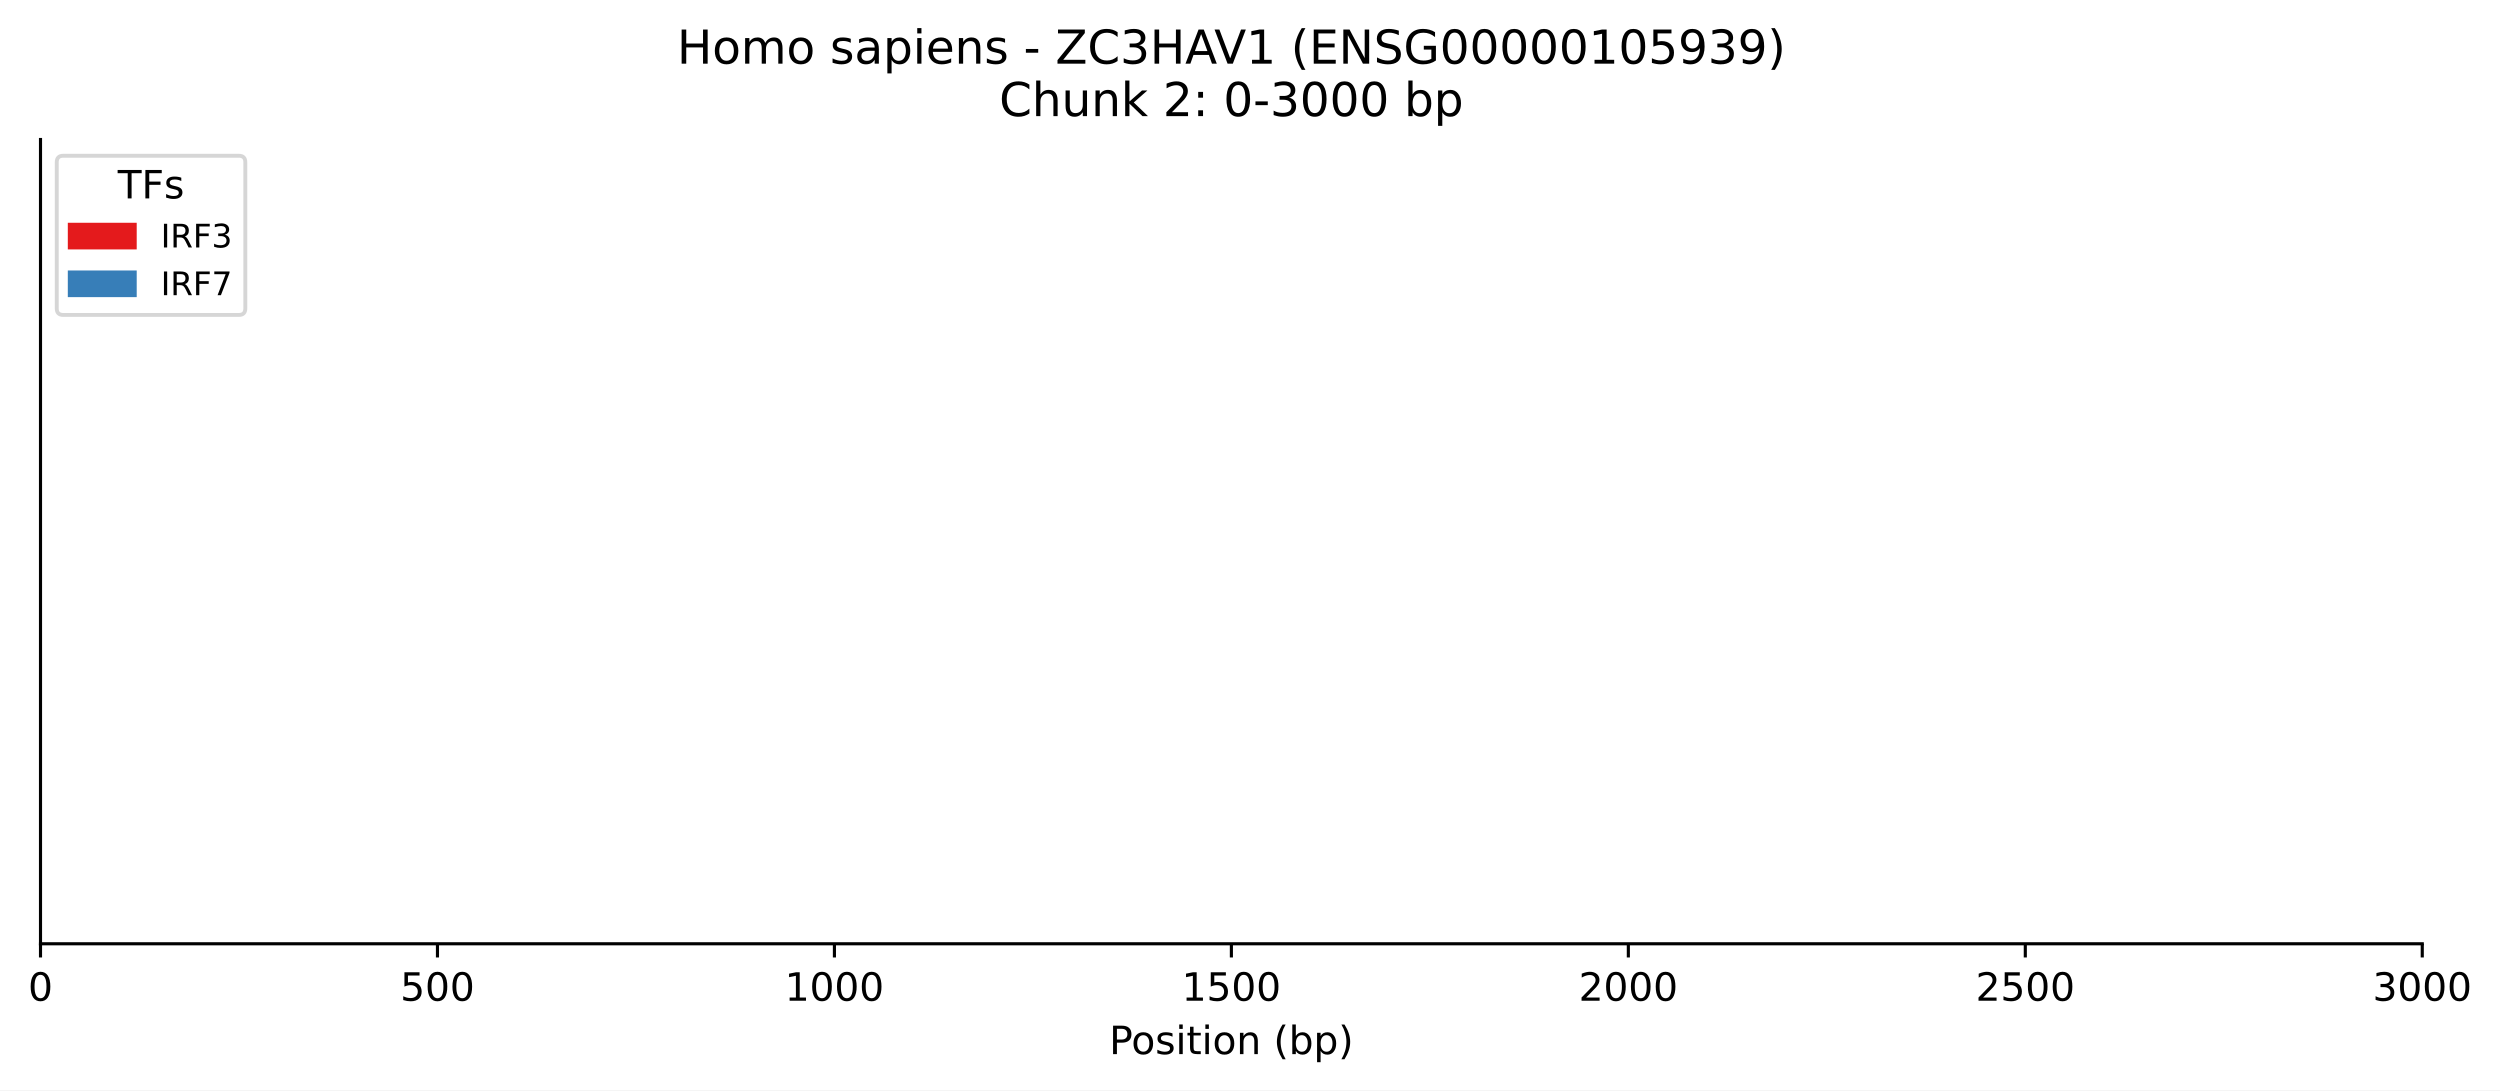
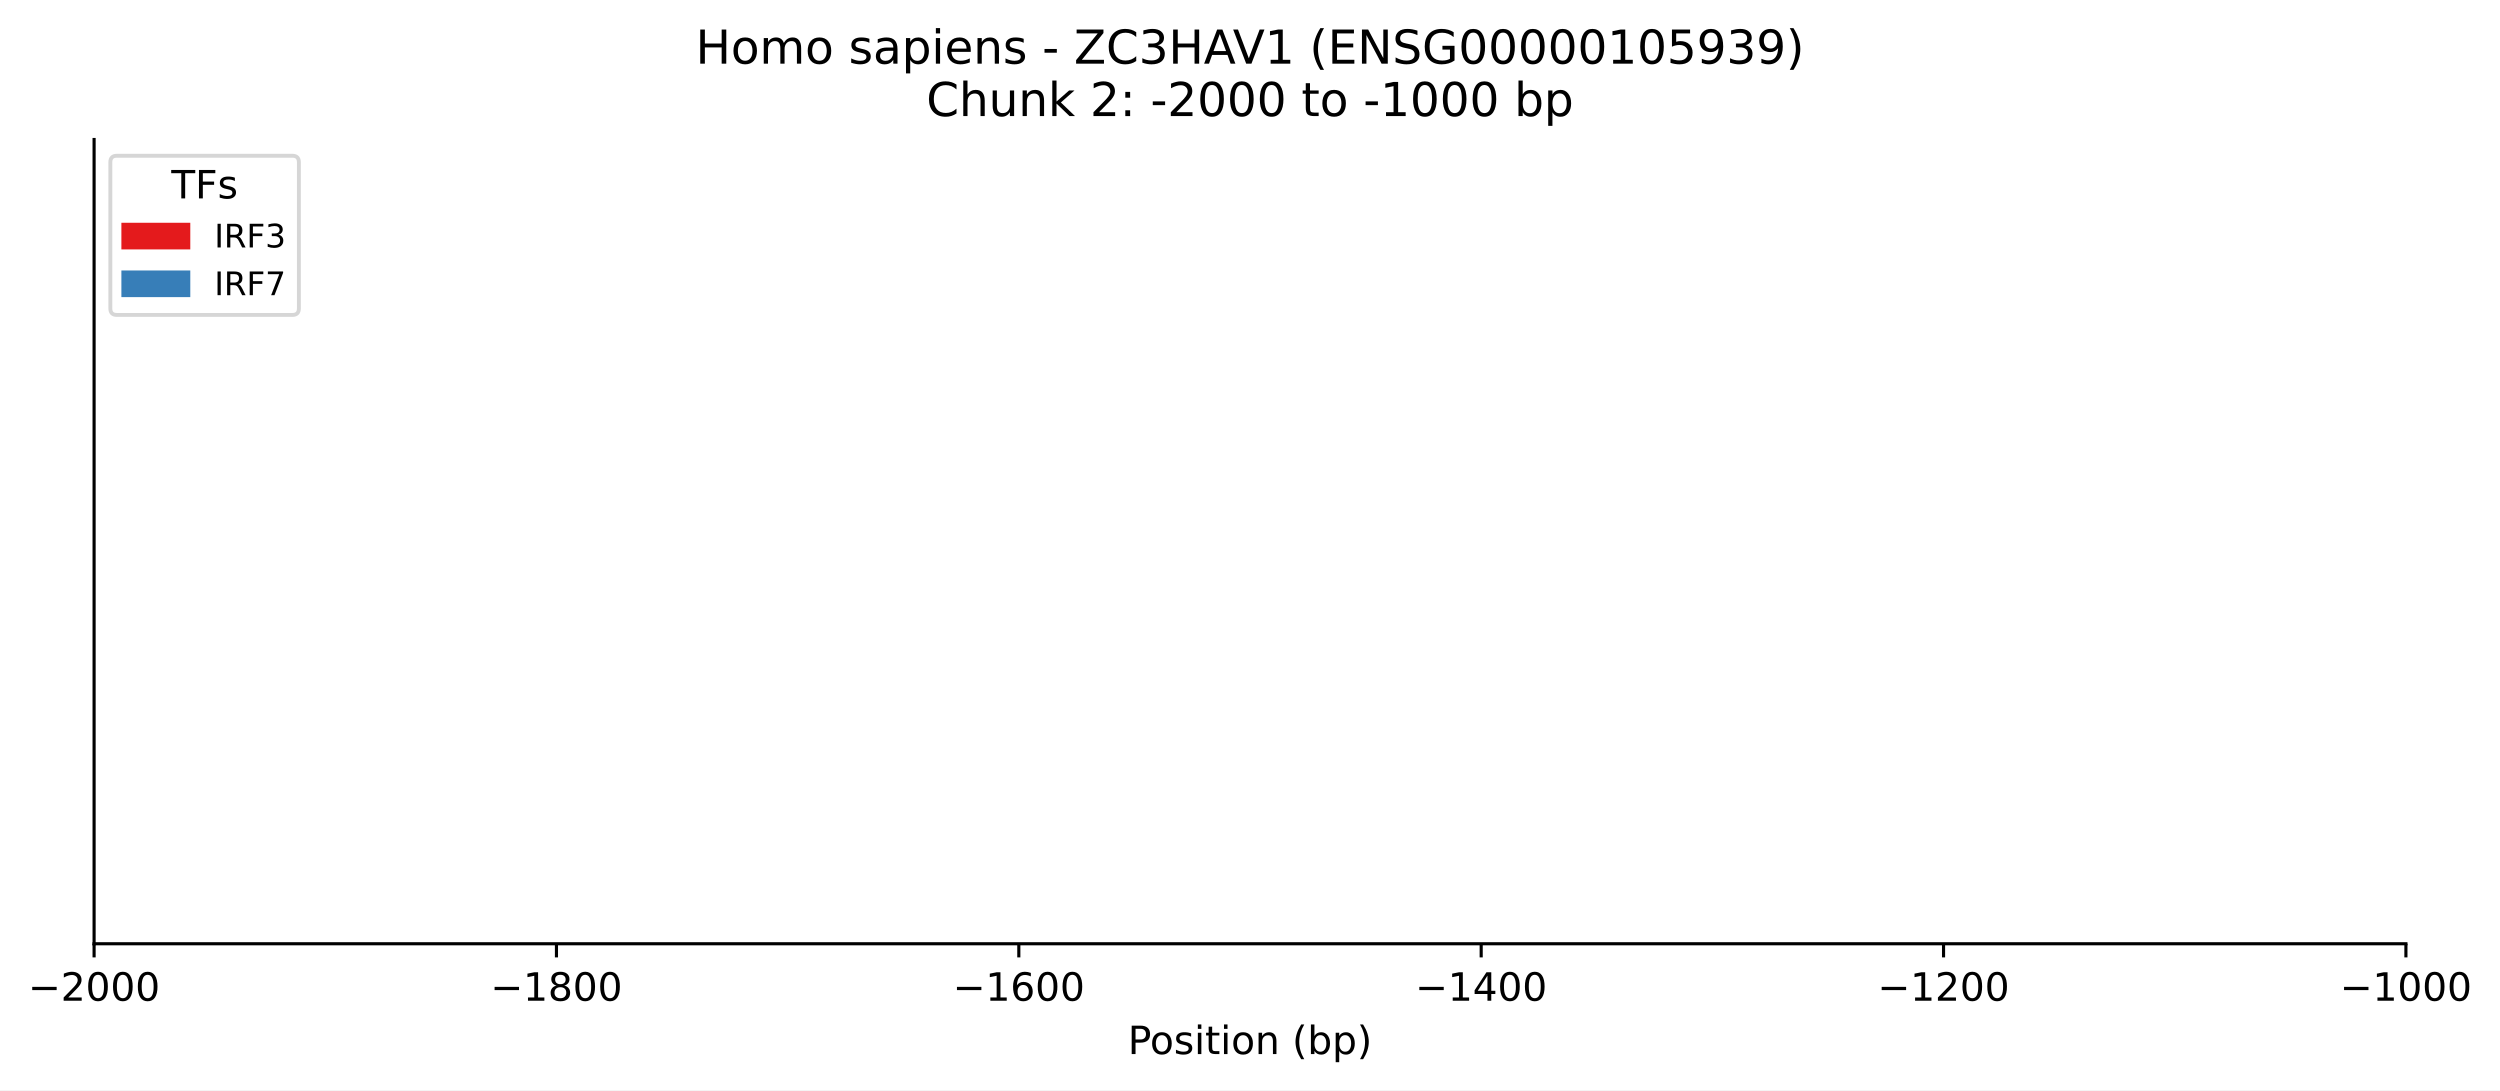
- <svg xmlns="http://www.w3.org/2000/svg" xmlns:xlink="http://www.w3.org/1999/xlink" width="640.731pt" height="279.44pt" viewBox="0 0 640.731 279.44" version="1.1">
+ <svg xmlns="http://www.w3.org/2000/svg" xmlns:xlink="http://www.w3.org/1999/xlink" width="640.745pt" height="279.44pt" viewBox="0 0 640.745 279.44" version="1.1">
  <defs>
    <style type="text/css">*{stroke-linejoin: round; stroke-linecap: butt}</style>
  </defs>
  <g id="figure_1">
    <g id="patch_1">
-       <path d="M 0 279.44  L 640.731 279.44  L 640.731 0  L 0 0  z " style="fill: #ffffff" />
+       <path d="M 0 279.44  L 640.745 279.44  L 640.745 0  L 0 0  z " style="fill: #ffffff" />
    </g>
    <g id="axes_1">
      <g id="patch_2">
-         <path d="M 10.381 241.883  L 620.806 241.883  L 620.806 35.755  L 10.381 35.755  z " style="fill: #ffffff" />
+         <path d="M 24.115 241.883  L 616.63 241.883  L 616.63 35.755  L 24.115 35.755  z " style="fill: #ffffff" />
      </g>
      <g id="matplotlib.axis_1">
        <g id="xtick_1">
          <g id="line2d_1">
            <defs>
-               <path id="m2f67035778" d="M 0 0  L 0 3.5  " style="stroke: #000000; stroke-width: 0.8" />
-             </defs>
-             <g>
-               <use xlink:href="#m2f67035778" x="10.381" y="241.883" style="stroke: #000000; stroke-width: 0.8" />
+               <path id="m144ac27881" d="M 0 0  L 0 3.5  " style="stroke: #000000; stroke-width: 0.8" />
+             </defs>
+             <g>
+               <use xlink:href="#m144ac27881" x="24.115" y="241.883" style="stroke: #000000; stroke-width: 0.8" />
            </g>
          </g>
          <g id="text_1">
            <g transform="translate(7.2 256.4819) scale(0.1 -0.1)">
              <defs>
+                 <path id="DejaVuSans-2212" d="M 678 2272  L 4684 2272  L 4684 1741  L 678 1741  L 678 2272  z " transform="scale(0.015625)" />
+                 <path id="DejaVuSans-32" d="M 1228 531  L 3431 531  L 3431 0  L 469 0  L 469 531  Q 828 903 1448 1529  Q 2069 2156 2228 2338  Q 2531 2678 2651 2914  Q 2772 3150 2772 3378  Q 2772 3750 2511 3984  Q 2250 4219 1831 4219  Q 1534 4219 1204 4116  Q 875 4013 500 3803  L 500 4441  Q 881 4594 1212 4672  Q 1544 4750 1819 4750  Q 2544 4750 2975 4387  Q 3406 4025 3406 3419  Q 3406 3131 3298 2873  Q 3191 2616 2906 2266  Q 2828 2175 2409 1742  Q 1991 1309 1228 531  z " transform="scale(0.015625)" />
                <path id="DejaVuSans-30" d="M 2034 4250  Q 1547 4250 1301 3770  Q 1056 3291 1056 2328  Q 1056 1369 1301 889  Q 1547 409 2034 409  Q 2525 409 2770 889  Q 3016 1369 3016 2328  Q 3016 3291 2770 3770  Q 2525 4250 2034 4250  z M 2034 4750  Q 2819 4750 3233 4129  Q 3647 3509 3647 2328  Q 3647 1150 3233 529  Q 2819 -91 2034 -91  Q 1250 -91 836 529  Q 422 1150 422 2328  Q 422 3509 836 4129  Q 1250 4750 2034 4750  z " transform="scale(0.015625)" />
              </defs>
-               <use xlink:href="#DejaVuSans-30" />
+               <use xlink:href="#DejaVuSans-2212" />
+               <use xlink:href="#DejaVuSans-32" x="83.789" />
+               <use xlink:href="#DejaVuSans-30" x="147.412" />
+               <use xlink:href="#DejaVuSans-30" x="211.035" />
+               <use xlink:href="#DejaVuSans-30" x="274.658" />
            </g>
          </g>
        </g>
        <g id="xtick_2">
          <g id="line2d_2">
            <g>
-               <use xlink:href="#m2f67035778" x="112.119" y="241.883" style="stroke: #000000; stroke-width: 0.8" />
+               <use xlink:href="#m144ac27881" x="142.618" y="241.883" style="stroke: #000000; stroke-width: 0.8" />
            </g>
          </g>
          <g id="text_2">
-             <g transform="translate(102.575 256.4819) scale(0.1 -0.1)">
+             <g transform="translate(125.703 256.4819) scale(0.1 -0.1)">
              <defs>
-                 <path id="DejaVuSans-35" d="M 691 4666  L 3169 4666  L 3169 4134  L 1269 4134  L 1269 2991  Q 1406 3038 1543 3061  Q 1681 3084 1819 3084  Q 2600 3084 3056 2656  Q 3513 2228 3513 1497  Q 3513 744 3044 326  Q 2575 -91 1722 -91  Q 1428 -91 1123 -41  Q 819 9 494 109  L 494 744  Q 775 591 1075 516  Q 1375 441 1709 441  Q 2250 441 2565 725  Q 2881 1009 2881 1497  Q 2881 1984 2565 2268  Q 2250 2553 1709 2553  Q 1456 2553 1204 2497  Q 953 2441 691 2322  L 691 4666  z " transform="scale(0.015625)" />
+                 <path id="DejaVuSans-31" d="M 794 531  L 1825 531  L 1825 4091  L 703 3866  L 703 4441  L 1819 4666  L 2450 4666  L 2450 531  L 3481 531  L 3481 0  L 794 0  L 794 531  z " transform="scale(0.015625)" />
+                 <path id="DejaVuSans-38" d="M 2034 2216  Q 1584 2216 1326 1975  Q 1069 1734 1069 1313  Q 1069 891 1326 650  Q 1584 409 2034 409  Q 2484 409 2743 651  Q 3003 894 3003 1313  Q 3003 1734 2745 1975  Q 2488 2216 2034 2216  z M 1403 2484  Q 997 2584 770 2862  Q 544 3141 544 3541  Q 544 4100 942 4425  Q 1341 4750 2034 4750  Q 2731 4750 3128 4425  Q 3525 4100 3525 3541  Q 3525 3141 3298 2862  Q 3072 2584 2669 2484  Q 3125 2378 3379 2068  Q 3634 1759 3634 1313  Q 3634 634 3220 271  Q 2806 -91 2034 -91  Q 1263 -91 848 271  Q 434 634 434 1313  Q 434 1759 690 2068  Q 947 2378 1403 2484  z M 1172 3481  Q 1172 3119 1398 2916  Q 1625 2713 2034 2713  Q 2441 2713 2670 2916  Q 2900 3119 2900 3481  Q 2900 3844 2670 4047  Q 2441 4250 2034 4250  Q 1625 4250 1398 4047  Q 1172 3844 1172 3481  z " transform="scale(0.015625)" />
              </defs>
-               <use xlink:href="#DejaVuSans-35" />
-               <use xlink:href="#DejaVuSans-30" x="63.623" />
-               <use xlink:href="#DejaVuSans-30" x="127.246" />
+               <use xlink:href="#DejaVuSans-2212" />
+               <use xlink:href="#DejaVuSans-31" x="83.789" />
+               <use xlink:href="#DejaVuSans-38" x="147.412" />
+               <use xlink:href="#DejaVuSans-30" x="211.035" />
+               <use xlink:href="#DejaVuSans-30" x="274.658" />
            </g>
          </g>
        </g>
        <g id="xtick_3">
          <g id="line2d_3">
            <g>
-               <use xlink:href="#m2f67035778" x="213.856" y="241.883" style="stroke: #000000; stroke-width: 0.8" />
+               <use xlink:href="#m144ac27881" x="261.121" y="241.883" style="stroke: #000000; stroke-width: 0.8" />
            </g>
          </g>
          <g id="text_3">
-             <g transform="translate(201.1312 256.4819) scale(0.1 -0.1)">
+             <g transform="translate(244.206 256.4819) scale(0.1 -0.1)">
              <defs>
-                 <path id="DejaVuSans-31" d="M 794 531  L 1825 531  L 1825 4091  L 703 3866  L 703 4441  L 1819 4666  L 2450 4666  L 2450 531  L 3481 531  L 3481 0  L 794 0  L 794 531  z " transform="scale(0.015625)" />
+                 <path id="DejaVuSans-36" d="M 2113 2584  Q 1688 2584 1439 2293  Q 1191 2003 1191 1497  Q 1191 994 1439 701  Q 1688 409 2113 409  Q 2538 409 2786 701  Q 3034 994 3034 1497  Q 3034 2003 2786 2293  Q 2538 2584 2113 2584  z M 3366 4563  L 3366 3988  Q 3128 4100 2886 4159  Q 2644 4219 2406 4219  Q 1781 4219 1451 3797  Q 1122 3375 1075 2522  Q 1259 2794 1537 2939  Q 1816 3084 2150 3084  Q 2853 3084 3261 2657  Q 3669 2231 3669 1497  Q 3669 778 3244 343  Q 2819 -91 2113 -91  Q 1303 -91 875 529  Q 447 1150 447 2328  Q 447 3434 972 4092  Q 1497 4750 2381 4750  Q 2619 4750 2861 4703  Q 3103 4656 3366 4563  z " transform="scale(0.015625)" />
              </defs>
-               <use xlink:href="#DejaVuSans-31" />
-               <use xlink:href="#DejaVuSans-30" x="63.623" />
-               <use xlink:href="#DejaVuSans-30" x="127.246" />
-               <use xlink:href="#DejaVuSans-30" x="190.869" />
+               <use xlink:href="#DejaVuSans-2212" />
+               <use xlink:href="#DejaVuSans-31" x="83.789" />
+               <use xlink:href="#DejaVuSans-36" x="147.412" />
+               <use xlink:href="#DejaVuSans-30" x="211.035" />
+               <use xlink:href="#DejaVuSans-30" x="274.658" />
            </g>
          </g>
        </g>
        <g id="xtick_4">
          <g id="line2d_4">
            <g>
-               <use xlink:href="#m2f67035778" x="315.594" y="241.883" style="stroke: #000000; stroke-width: 0.8" />
+               <use xlink:href="#m144ac27881" x="379.624" y="241.883" style="stroke: #000000; stroke-width: 0.8" />
            </g>
          </g>
          <g id="text_4">
-             <g transform="translate(302.8687 256.4819) scale(0.1 -0.1)">
-               <use xlink:href="#DejaVuSans-31" />
-               <use xlink:href="#DejaVuSans-35" x="63.623" />
-               <use xlink:href="#DejaVuSans-30" x="127.246" />
-               <use xlink:href="#DejaVuSans-30" x="190.869" />
+             <g transform="translate(362.709 256.4819) scale(0.1 -0.1)">
+               <defs>
+                 <path id="DejaVuSans-34" d="M 2419 4116  L 825 1625  L 2419 1625  L 2419 4116  z M 2253 4666  L 3047 4666  L 3047 1625  L 3713 1625  L 3713 1100  L 3047 1100  L 3047 0  L 2419 0  L 2419 1100  L 313 1100  L 313 1709  L 2253 4666  z " transform="scale(0.015625)" />
+               </defs>
+               <use xlink:href="#DejaVuSans-2212" />
+               <use xlink:href="#DejaVuSans-31" x="83.789" />
+               <use xlink:href="#DejaVuSans-34" x="147.412" />
+               <use xlink:href="#DejaVuSans-30" x="211.035" />
+               <use xlink:href="#DejaVuSans-30" x="274.658" />
            </g>
          </g>
        </g>
        <g id="xtick_5">
          <g id="line2d_5">
            <g>
-               <use xlink:href="#m2f67035778" x="417.331" y="241.883" style="stroke: #000000; stroke-width: 0.8" />
+               <use xlink:href="#m144ac27881" x="498.127" y="241.883" style="stroke: #000000; stroke-width: 0.8" />
            </g>
          </g>
          <g id="text_5">
-             <g transform="translate(404.6062 256.4819) scale(0.1 -0.1)">
-               <defs>
-                 <path id="DejaVuSans-32" d="M 1228 531  L 3431 531  L 3431 0  L 469 0  L 469 531  Q 828 903 1448 1529  Q 2069 2156 2228 2338  Q 2531 2678 2651 2914  Q 2772 3150 2772 3378  Q 2772 3750 2511 3984  Q 2250 4219 1831 4219  Q 1534 4219 1204 4116  Q 875 4013 500 3803  L 500 4441  Q 881 4594 1212 4672  Q 1544 4750 1819 4750  Q 2544 4750 2975 4387  Q 3406 4025 3406 3419  Q 3406 3131 3298 2873  Q 3191 2616 2906 2266  Q 2828 2175 2409 1742  Q 1991 1309 1228 531  z " transform="scale(0.015625)" />
-               </defs>
-               <use xlink:href="#DejaVuSans-32" />
-               <use xlink:href="#DejaVuSans-30" x="63.623" />
-               <use xlink:href="#DejaVuSans-30" x="127.246" />
-               <use xlink:href="#DejaVuSans-30" x="190.869" />
+             <g transform="translate(481.212 256.4819) scale(0.1 -0.1)">
+               <use xlink:href="#DejaVuSans-2212" />
+               <use xlink:href="#DejaVuSans-31" x="83.789" />
+               <use xlink:href="#DejaVuSans-32" x="147.412" />
+               <use xlink:href="#DejaVuSans-30" x="211.035" />
+               <use xlink:href="#DejaVuSans-30" x="274.658" />
            </g>
          </g>
        </g>
        <g id="xtick_6">
          <g id="line2d_6">
            <g>
-               <use xlink:href="#m2f67035778" x="519.069" y="241.883" style="stroke: #000000; stroke-width: 0.8" />
+               <use xlink:href="#m144ac27881" x="616.63" y="241.883" style="stroke: #000000; stroke-width: 0.8" />
            </g>
          </g>
          <g id="text_6">
-             <g transform="translate(506.3438 256.4819) scale(0.1 -0.1)">
-               <use xlink:href="#DejaVuSans-32" />
-               <use xlink:href="#DejaVuSans-35" x="63.623" />
-               <use xlink:href="#DejaVuSans-30" x="127.246" />
-               <use xlink:href="#DejaVuSans-30" x="190.869" />
-             </g>
-           </g>
-         </g>
-         <g id="xtick_7">
-           <g id="line2d_7">
-             <g>
-               <use xlink:href="#m2f67035778" x="620.806" y="241.883" style="stroke: #000000; stroke-width: 0.8" />
-             </g>
-           </g>
-           <g id="text_7">
-             <g transform="translate(608.0812 256.4819) scale(0.1 -0.1)">
-               <defs>
-                 <path id="DejaVuSans-33" d="M 2597 2516  Q 3050 2419 3304 2112  Q 3559 1806 3559 1356  Q 3559 666 3084 287  Q 2609 -91 1734 -91  Q 1441 -91 1130 -33  Q 819 25 488 141  L 488 750  Q 750 597 1062 519  Q 1375 441 1716 441  Q 2309 441 2620 675  Q 2931 909 2931 1356  Q 2931 1769 2642 2001  Q 2353 2234 1838 2234  L 1294 2234  L 1294 2753  L 1863 2753  Q 2328 2753 2575 2939  Q 2822 3125 2822 3475  Q 2822 3834 2567 4026  Q 2313 4219 1838 4219  Q 1578 4219 1281 4162  Q 984 4106 628 3988  L 628 4550  Q 988 4650 1302 4700  Q 1616 4750 1894 4750  Q 2613 4750 3031 4423  Q 3450 4097 3450 3541  Q 3450 3153 3228 2886  Q 3006 2619 2597 2516  z " transform="scale(0.015625)" />
-               </defs>
-               <use xlink:href="#DejaVuSans-33" />
-               <use xlink:href="#DejaVuSans-30" x="63.623" />
-               <use xlink:href="#DejaVuSans-30" x="127.246" />
-               <use xlink:href="#DejaVuSans-30" x="190.869" />
-             </g>
-           </g>
-         </g>
-         <g id="text_8">
-           <g transform="translate(284.2906 270.1601) scale(0.1 -0.1)">
+             <g transform="translate(599.715 256.4819) scale(0.1 -0.1)">
+               <use xlink:href="#DejaVuSans-2212" />
+               <use xlink:href="#DejaVuSans-31" x="83.789" />
+               <use xlink:href="#DejaVuSans-30" x="147.412" />
+               <use xlink:href="#DejaVuSans-30" x="211.035" />
+               <use xlink:href="#DejaVuSans-30" x="274.658" />
+             </g>
+           </g>
+         </g>
+         <g id="text_7">
+           <g transform="translate(289.0692 270.1601) scale(0.1 -0.1)">
            <defs>
              <path id="DejaVuSans-50" d="M 1259 4147  L 1259 2394  L 2053 2394  Q 2494 2394 2734 2622  Q 2975 2850 2975 3272  Q 2975 3691 2734 3919  Q 2494 4147 2053 4147  L 1259 4147  z M 628 4666  L 2053 4666  Q 2838 4666 3239 4311  Q 3641 3956 3641 3272  Q 3641 2581 3239 2228  Q 2838 1875 2053 1875  L 1259 1875  L 1259 0  L 628 0  L 628 4666  z " transform="scale(0.015625)" />
              <path id="DejaVuSans-6f" d="M 1959 3097  Q 1497 3097 1228 2736  Q 959 2375 959 1747  Q 959 1119 1226 758  Q 1494 397 1959 397  Q 2419 397 2687 759  Q 2956 1122 2956 1747  Q 2956 2369 2687 2733  Q 2419 3097 1959 3097  z M 1959 3584  Q 2709 3584 3137 3096  Q 3566 2609 3566 1747  Q 3566 888 3137 398  Q 2709 -91 1959 -91  Q 1206 -91 779 398  Q 353 888 353 1747  Q 353 2609 779 3096  Q 1206 3584 1959 3584  z " transform="scale(0.015625)" />
              <path id="DejaVuSans-73" d="M 2834 3397  L 2834 2853  Q 2591 2978 2328 3040  Q 2066 3103 1784 3103  Q 1356 3103 1142 2972  Q 928 2841 928 2578  Q 928 2378 1081 2264  Q 1234 2150 1697 2047  L 1894 2003  Q 2506 1872 2764 1633  Q 3022 1394 3022 966  Q 3022 478 2636 193  Q 2250 -91 1575 -91  Q 1294 -91 989 -36  Q 684 19 347 128  L 347 722  Q 666 556 975 473  Q 1284 391 1588 391  Q 1994 391 2212 530  Q 2431 669 2431 922  Q 2431 1156 2273 1281  Q 2116 1406 1581 1522  L 1381 1569  Q 847 1681 609 1914  Q 372 2147 372 2553  Q 372 3047 722 3315  Q 1072 3584 1716 3584  Q 2034 3584 2315 3537  Q 2597 3491 2834 3397  z " transform="scale(0.015625)" />
              <path id="DejaVuSans-69" d="M 603 3500  L 1178 3500  L 1178 0  L 603 0  L 603 3500  z M 603 4863  L 1178 4863  L 1178 4134  L 603 4134  L 603 4863  z " transform="scale(0.015625)" />
              <path id="DejaVuSans-74" d="M 1172 4494  L 1172 3500  L 2356 3500  L 2356 3053  L 1172 3053  L 1172 1153  Q 1172 725 1289 603  Q 1406 481 1766 481  L 2356 481  L 2356 0  L 1766 0  Q 1100 0 847 248  Q 594 497 594 1153  L 594 3053  L 172 3053  L 172 3500  L 594 3500  L 594 4494  L 1172 4494  z " transform="scale(0.015625)" />
              <path id="DejaVuSans-6e" d="M 3513 2113  L 3513 0  L 2938 0  L 2938 2094  Q 2938 2591 2744 2837  Q 2550 3084 2163 3084  Q 1697 3084 1428 2787  Q 1159 2491 1159 1978  L 1159 0  L 581 0  L 581 3500  L 1159 3500  L 1159 2956  Q 1366 3272 1645 3428  Q 1925 3584 2291 3584  Q 2894 3584 3203 3211  Q 3513 2838 3513 2113  z " transform="scale(0.015625)" />
              <path id="DejaVuSans-20" transform="scale(0.015625)" />
              <path id="DejaVuSans-28" d="M 1984 4856  Q 1566 4138 1362 3434  Q 1159 2731 1159 2009  Q 1159 1288 1364 580  Q 1569 -128 1984 -844  L 1484 -844  Q 1016 -109 783 600  Q 550 1309 550 2009  Q 550 2706 781 3412  Q 1013 4119 1484 4856  L 1984 4856  z " transform="scale(0.015625)" />
              <path id="DejaVuSans-62" d="M 3116 1747  Q 3116 2381 2855 2742  Q 2594 3103 2138 3103  Q 1681 3103 1420 2742  Q 1159 2381 1159 1747  Q 1159 1113 1420 752  Q 1681 391 2138 391  Q 2594 391 2855 752  Q 3116 1113 3116 1747  z M 1159 2969  Q 1341 3281 1617 3432  Q 1894 3584 2278 3584  Q 2916 3584 3314 3078  Q 3713 2572 3713 1747  Q 3713 922 3314 415  Q 2916 -91 2278 -91  Q 1894 -91 1617 61  Q 1341 213 1159 525  L 1159 0  L 581 0  L 581 4863  L 1159 4863  L 1159 2969  z " transform="scale(0.015625)" />
              <path id="DejaVuSans-70" d="M 1159 525  L 1159 -1331  L 581 -1331  L 581 3500  L 1159 3500  L 1159 2969  Q 1341 3281 1617 3432  Q 1894 3584 2278 3584  Q 2916 3584 3314 3078  Q 3713 2572 3713 1747  Q 3713 922 3314 415  Q 2916 -91 2278 -91  Q 1894 -91 1617 61  Q 1341 213 1159 525  z M 3116 1747  Q 3116 2381 2855 2742  Q 2594 3103 2138 3103  Q 1681 3103 1420 2742  Q 1159 2381 1159 1747  Q 1159 1113 1420 752  Q 1681 391 2138 391  Q 2594 391 2855 752  Q 3116 1113 3116 1747  z " transform="scale(0.015625)" />
              <path id="DejaVuSans-29" d="M 513 4856  L 1013 4856  Q 1481 4119 1714 3412  Q 1947 2706 1947 2009  Q 1947 1309 1714 600  Q 1481 -109 1013 -844  L 513 -844  Q 928 -128 1133 580  Q 1338 1288 1338 2009  Q 1338 2731 1133 3434  Q 928 4138 513 4856  z " transform="scale(0.015625)" />
            </defs>
            <use xlink:href="#DejaVuSans-50" />
            <use xlink:href="#DejaVuSans-6f" x="56.678" />
            <use xlink:href="#DejaVuSans-73" x="117.859" />
            <use xlink:href="#DejaVuSans-69" x="169.959" />
            <use xlink:href="#DejaVuSans-74" x="197.742" />
            <use xlink:href="#DejaVuSans-69" x="236.951" />
            <use xlink:href="#DejaVuSans-6f" x="264.734" />
            <use xlink:href="#DejaVuSans-6e" x="325.916" />
            <use xlink:href="#DejaVuSans-20" x="389.295" />
            <use xlink:href="#DejaVuSans-28" x="421.082" />
            <use xlink:href="#DejaVuSans-62" x="460.096" />
            <use xlink:href="#DejaVuSans-70" x="523.572" />
            <use xlink:href="#DejaVuSans-29" x="587.049" />
          </g>
        </g>
      </g>
      <g id="matplotlib.axis_2" />
      <g id="patch_3">
-         <path d="M 10.381 241.883  L 10.381 35.755  " style="fill: none; stroke: #000000; stroke-width: 0.8; stroke-linejoin: miter; stroke-linecap: square" />
+         <path d="M 24.115 241.883  L 24.115 35.755  " style="fill: none; stroke: #000000; stroke-width: 0.8; stroke-linejoin: miter; stroke-linecap: square" />
      </g>
      <g id="patch_4">
-         <path d="M 10.381 241.883  L 620.806 241.883  " style="fill: none; stroke: #000000; stroke-width: 0.8; stroke-linejoin: miter; stroke-linecap: square" />
+         <path d="M 24.115 241.883  L 616.63 241.883  " style="fill: none; stroke: #000000; stroke-width: 0.8; stroke-linejoin: miter; stroke-linecap: square" />
      </g>
      <g id="PathCollection_1" />
-       <g id="text_9">
-         <g transform="translate(173.5184 16.31812) scale(0.12 -0.12)">
+       <g id="text_8">
+         <g transform="translate(178.297 16.31812) scale(0.12 -0.12)">
          <defs>
            <path id="DejaVuSans-48" d="M 628 4666  L 1259 4666  L 1259 2753  L 3553 2753  L 3553 4666  L 4184 4666  L 4184 0  L 3553 0  L 3553 2222  L 1259 2222  L 1259 0  L 628 0  L 628 4666  z " transform="scale(0.015625)" />
            <path id="DejaVuSans-6d" d="M 3328 2828  Q 3544 3216 3844 3400  Q 4144 3584 4550 3584  Q 5097 3584 5394 3201  Q 5691 2819 5691 2113  L 5691 0  L 5113 0  L 5113 2094  Q 5113 2597 4934 2840  Q 4756 3084 4391 3084  Q 3944 3084 3684 2787  Q 3425 2491 3425 1978  L 3425 0  L 2847 0  L 2847 2094  Q 2847 2600 2669 2842  Q 2491 3084 2119 3084  Q 1678 3084 1418 2786  Q 1159 2488 1159 1978  L 1159 0  L 581 0  L 581 3500  L 1159 3500  L 1159 2956  Q 1356 3278 1631 3431  Q 1906 3584 2284 3584  Q 2666 3584 2933 3390  Q 3200 3197 3328 2828  z " transform="scale(0.015625)" />
            <path id="DejaVuSans-61" d="M 2194 1759  Q 1497 1759 1228 1600  Q 959 1441 959 1056  Q 959 750 1161 570  Q 1363 391 1709 391  Q 2188 391 2477 730  Q 2766 1069 2766 1631  L 2766 1759  L 2194 1759  z M 3341 1997  L 3341 0  L 2766 0  L 2766 531  Q 2569 213 2275 61  Q 1981 -91 1556 -91  Q 1019 -91 701 211  Q 384 513 384 1019  Q 384 1609 779 1909  Q 1175 2209 1959 2209  L 2766 2209  L 2766 2266  Q 2766 2663 2505 2880  Q 2244 3097 1772 3097  Q 1472 3097 1187 3025  Q 903 2953 641 2809  L 641 3341  Q 956 3463 1253 3523  Q 1550 3584 1831 3584  Q 2591 3584 2966 3190  Q 3341 2797 3341 1997  z " transform="scale(0.015625)" />
            <path id="DejaVuSans-65" d="M 3597 1894  L 3597 1613  L 953 1613  Q 991 1019 1311 708  Q 1631 397 2203 397  Q 2534 397 2845 478  Q 3156 559 3463 722  L 3463 178  Q 3153 47 2828 -22  Q 2503 -91 2169 -91  Q 1331 -91 842 396  Q 353 884 353 1716  Q 353 2575 817 3079  Q 1281 3584 2069 3584  Q 2775 3584 3186 3129  Q 3597 2675 3597 1894  z M 3022 2063  Q 3016 2534 2758 2815  Q 2500 3097 2075 3097  Q 1594 3097 1305 2825  Q 1016 2553 972 2059  L 3022 2063  z " transform="scale(0.015625)" />
            <path id="DejaVuSans-2d" d="M 313 2009  L 1997 2009  L 1997 1497  L 313 1497  L 313 2009  z " transform="scale(0.015625)" />
            <path id="DejaVuSans-5a" d="M 359 4666  L 4025 4666  L 4025 4184  L 1075 531  L 4097 531  L 4097 0  L 288 0  L 288 481  L 3238 4134  L 359 4134  L 359 4666  z " transform="scale(0.015625)" />
            <path id="DejaVuSans-43" d="M 4122 4306  L 4122 3641  Q 3803 3938 3442 4084  Q 3081 4231 2675 4231  Q 1875 4231 1450 3742  Q 1025 3253 1025 2328  Q 1025 1406 1450 917  Q 1875 428 2675 428  Q 3081 428 3442 575  Q 3803 722 4122 1019  L 4122 359  Q 3791 134 3420 21  Q 3050 -91 2638 -91  Q 1578 -91 968 557  Q 359 1206 359 2328  Q 359 3453 968 4101  Q 1578 4750 2638 4750  Q 3056 4750 3426 4639  Q 3797 4528 4122 4306  z " transform="scale(0.015625)" />
+             <path id="DejaVuSans-33" d="M 2597 2516  Q 3050 2419 3304 2112  Q 3559 1806 3559 1356  Q 3559 666 3084 287  Q 2609 -91 1734 -91  Q 1441 -91 1130 -33  Q 819 25 488 141  L 488 750  Q 750 597 1062 519  Q 1375 441 1716 441  Q 2309 441 2620 675  Q 2931 909 2931 1356  Q 2931 1769 2642 2001  Q 2353 2234 1838 2234  L 1294 2234  L 1294 2753  L 1863 2753  Q 2328 2753 2575 2939  Q 2822 3125 2822 3475  Q 2822 3834 2567 4026  Q 2313 4219 1838 4219  Q 1578 4219 1281 4162  Q 984 4106 628 3988  L 628 4550  Q 988 4650 1302 4700  Q 1616 4750 1894 4750  Q 2613 4750 3031 4423  Q 3450 4097 3450 3541  Q 3450 3153 3228 2886  Q 3006 2619 2597 2516  z " transform="scale(0.015625)" />
            <path id="DejaVuSans-41" d="M 2188 4044  L 1331 1722  L 3047 1722  L 2188 4044  z M 1831 4666  L 2547 4666  L 4325 0  L 3669 0  L 3244 1197  L 1141 1197  L 716 0  L 50 0  L 1831 4666  z " transform="scale(0.015625)" />
            <path id="DejaVuSans-56" d="M 1831 0  L 50 4666  L 709 4666  L 2188 738  L 3669 4666  L 4325 4666  L 2547 0  L 1831 0  z " transform="scale(0.015625)" />
            <path id="DejaVuSans-45" d="M 628 4666  L 3578 4666  L 3578 4134  L 1259 4134  L 1259 2753  L 3481 2753  L 3481 2222  L 1259 2222  L 1259 531  L 3634 531  L 3634 0  L 628 0  L 628 4666  z " transform="scale(0.015625)" />
            <path id="DejaVuSans-4e" d="M 628 4666  L 1478 4666  L 3547 763  L 3547 4666  L 4159 4666  L 4159 0  L 3309 0  L 1241 3903  L 1241 0  L 628 0  L 628 4666  z " transform="scale(0.015625)" />
            <path id="DejaVuSans-53" d="M 3425 4513  L 3425 3897  Q 3066 4069 2747 4153  Q 2428 4238 2131 4238  Q 1616 4238 1336 4038  Q 1056 3838 1056 3469  Q 1056 3159 1242 3001  Q 1428 2844 1947 2747  L 2328 2669  Q 3034 2534 3370 2195  Q 3706 1856 3706 1288  Q 3706 609 3251 259  Q 2797 -91 1919 -91  Q 1588 -91 1214 -16  Q 841 59 441 206  L 441 856  Q 825 641 1194 531  Q 1563 422 1919 422  Q 2459 422 2753 634  Q 3047 847 3047 1241  Q 3047 1584 2836 1778  Q 2625 1972 2144 2069  L 1759 2144  Q 1053 2284 737 2584  Q 422 2884 422 3419  Q 422 4038 858 4394  Q 1294 4750 2059 4750  Q 2388 4750 2728 4690  Q 3069 4631 3425 4513  z " transform="scale(0.015625)" />
            <path id="DejaVuSans-47" d="M 3809 666  L 3809 1919  L 2778 1919  L 2778 2438  L 4434 2438  L 4434 434  Q 4069 175 3628 42  Q 3188 -91 2688 -91  Q 1594 -91 976 548  Q 359 1188 359 2328  Q 359 3472 976 4111  Q 1594 4750 2688 4750  Q 3144 4750 3555 4637  Q 3966 4525 4313 4306  L 4313 3634  Q 3963 3931 3569 4081  Q 3175 4231 2741 4231  Q 1884 4231 1454 3753  Q 1025 3275 1025 2328  Q 1025 1384 1454 906  Q 1884 428 2741 428  Q 3075 428 3337 486  Q 3600 544 3809 666  z " transform="scale(0.015625)" />
+             <path id="DejaVuSans-35" d="M 691 4666  L 3169 4666  L 3169 4134  L 1269 4134  L 1269 2991  Q 1406 3038 1543 3061  Q 1681 3084 1819 3084  Q 2600 3084 3056 2656  Q 3513 2228 3513 1497  Q 3513 744 3044 326  Q 2575 -91 1722 -91  Q 1428 -91 1123 -41  Q 819 9 494 109  L 494 744  Q 775 591 1075 516  Q 1375 441 1709 441  Q 2250 441 2565 725  Q 2881 1009 2881 1497  Q 2881 1984 2565 2268  Q 2250 2553 1709 2553  Q 1456 2553 1204 2497  Q 953 2441 691 2322  L 691 4666  z " transform="scale(0.015625)" />
            <path id="DejaVuSans-39" d="M 703 97  L 703 672  Q 941 559 1184 500  Q 1428 441 1663 441  Q 2288 441 2617 861  Q 2947 1281 2994 2138  Q 2813 1869 2534 1725  Q 2256 1581 1919 1581  Q 1219 1581 811 2004  Q 403 2428 403 3163  Q 403 3881 828 4315  Q 1253 4750 1959 4750  Q 2769 4750 3195 4129  Q 3622 3509 3622 2328  Q 3622 1225 3098 567  Q 2575 -91 1691 -91  Q 1453 -91 1209 -44  Q 966 3 703 97  z M 1959 2075  Q 2384 2075 2632 2365  Q 2881 2656 2881 3163  Q 2881 3666 2632 3958  Q 2384 4250 1959 4250  Q 1534 4250 1286 3958  Q 1038 3666 1038 3163  Q 1038 2656 1286 2365  Q 1534 2075 1959 2075  z " transform="scale(0.015625)" />
          </defs>
          <use xlink:href="#DejaVuSans-48" />
          <use xlink:href="#DejaVuSans-6f" x="75.195" />
          <use xlink:href="#DejaVuSans-6d" x="136.377" />
          <use xlink:href="#DejaVuSans-6f" x="233.789" />
          <use xlink:href="#DejaVuSans-20" x="294.971" />
          <use xlink:href="#DejaVuSans-73" x="326.758" />
          <use xlink:href="#DejaVuSans-61" x="378.857" />
          <use xlink:href="#DejaVuSans-70" x="440.137" />
          <use xlink:href="#DejaVuSans-69" x="503.613" />
          <use xlink:href="#DejaVuSans-65" x="531.396" />
          <use xlink:href="#DejaVuSans-6e" x="592.92" />
          <use xlink:href="#DejaVuSans-73" x="656.299" />
          <use xlink:href="#DejaVuSans-20" x="708.398" />
          <use xlink:href="#DejaVuSans-2d" x="740.186" />
          <use xlink:href="#DejaVuSans-20" x="776.27" />
          <use xlink:href="#DejaVuSans-5a" x="808.057" />
          <use xlink:href="#DejaVuSans-43" x="876.562" />
          <use xlink:href="#DejaVuSans-33" x="946.387" />
          <use xlink:href="#DejaVuSans-48" x="1010.01" />
          <use xlink:href="#DejaVuSans-41" x="1085.205" />
          <use xlink:href="#DejaVuSans-56" x="1147.238" />
          <use xlink:href="#DejaVuSans-31" x="1215.646" />
          <use xlink:href="#DejaVuSans-20" x="1279.27" />
          <use xlink:href="#DejaVuSans-28" x="1311.057" />
          <use xlink:href="#DejaVuSans-45" x="1350.07" />
          <use xlink:href="#DejaVuSans-4e" x="1413.254" />
          <use xlink:href="#DejaVuSans-53" x="1488.059" />
          <use xlink:href="#DejaVuSans-47" x="1551.535" />
          <use xlink:href="#DejaVuSans-30" x="1629.025" />
          <use xlink:href="#DejaVuSans-30" x="1692.648" />
          <use xlink:href="#DejaVuSans-30" x="1756.271" />
          <use xlink:href="#DejaVuSans-30" x="1819.895" />
          <use xlink:href="#DejaVuSans-30" x="1883.518" />
          <use xlink:href="#DejaVuSans-31" x="1947.141" />
          <use xlink:href="#DejaVuSans-30" x="2010.764" />
          <use xlink:href="#DejaVuSans-35" x="2074.387" />
          <use xlink:href="#DejaVuSans-39" x="2138.01" />
          <use xlink:href="#DejaVuSans-33" x="2201.633" />
          <use xlink:href="#DejaVuSans-39" x="2265.256" />
          <use xlink:href="#DejaVuSans-29" x="2328.879" />
        </g>
-         <g transform="translate(256.0925 29.7555) scale(0.12 -0.12)">
+         <g transform="translate(237.4167 29.7555) scale(0.12 -0.12)">
          <defs>
            <path id="DejaVuSans-68" d="M 3513 2113  L 3513 0  L 2938 0  L 2938 2094  Q 2938 2591 2744 2837  Q 2550 3084 2163 3084  Q 1697 3084 1428 2787  Q 1159 2491 1159 1978  L 1159 0  L 581 0  L 581 4863  L 1159 4863  L 1159 2956  Q 1366 3272 1645 3428  Q 1925 3584 2291 3584  Q 2894 3584 3203 3211  Q 3513 2838 3513 2113  z " transform="scale(0.015625)" />
            <path id="DejaVuSans-75" d="M 544 1381  L 544 3500  L 1119 3500  L 1119 1403  Q 1119 906 1312 657  Q 1506 409 1894 409  Q 2359 409 2629 706  Q 2900 1003 2900 1516  L 2900 3500  L 3475 3500  L 3475 0  L 2900 0  L 2900 538  Q 2691 219 2414 64  Q 2138 -91 1772 -91  Q 1169 -91 856 284  Q 544 659 544 1381  z M 1991 3584  L 1991 3584  z " transform="scale(0.015625)" />
            <path id="DejaVuSans-6b" d="M 581 4863  L 1159 4863  L 1159 1991  L 2875 3500  L 3609 3500  L 1753 1863  L 3688 0  L 2938 0  L 1159 1709  L 1159 0  L 581 0  L 581 4863  z " transform="scale(0.015625)" />
            <path id="DejaVuSans-3a" d="M 750 794  L 1409 794  L 1409 0  L 750 0  L 750 794  z M 750 3309  L 1409 3309  L 1409 2516  L 750 2516  L 750 3309  z " transform="scale(0.015625)" />
          </defs>
          <use xlink:href="#DejaVuSans-43" />
          <use xlink:href="#DejaVuSans-68" x="69.824" />
          <use xlink:href="#DejaVuSans-75" x="133.203" />
          <use xlink:href="#DejaVuSans-6e" x="196.582" />
          <use xlink:href="#DejaVuSans-6b" x="259.961" />
          <use xlink:href="#DejaVuSans-20" x="317.871" />
          <use xlink:href="#DejaVuSans-32" x="349.658" />
          <use xlink:href="#DejaVuSans-3a" x="413.281" />
          <use xlink:href="#DejaVuSans-20" x="446.973" />
-           <use xlink:href="#DejaVuSans-30" x="478.76" />
-           <use xlink:href="#DejaVuSans-2d" x="542.383" />
-           <use xlink:href="#DejaVuSans-33" x="578.467" />
+           <use xlink:href="#DejaVuSans-2d" x="478.76" />
+           <use xlink:href="#DejaVuSans-32" x="514.844" />
+           <use xlink:href="#DejaVuSans-30" x="578.467" />
          <use xlink:href="#DejaVuSans-30" x="642.09" />
          <use xlink:href="#DejaVuSans-30" x="705.713" />
-           <use xlink:href="#DejaVuSans-30" x="769.336" />
-           <use xlink:href="#DejaVuSans-20" x="832.959" />
-           <use xlink:href="#DejaVuSans-62" x="864.746" />
-           <use xlink:href="#DejaVuSans-70" x="928.223" />
+           <use xlink:href="#DejaVuSans-20" x="769.336" />
+           <use xlink:href="#DejaVuSans-74" x="801.123" />
+           <use xlink:href="#DejaVuSans-6f" x="840.332" />
+           <use xlink:href="#DejaVuSans-20" x="901.514" />
+           <use xlink:href="#DejaVuSans-2d" x="933.301" />
+           <use xlink:href="#DejaVuSans-31" x="969.385" />
+           <use xlink:href="#DejaVuSans-30" x="1033.008" />
+           <use xlink:href="#DejaVuSans-30" x="1096.631" />
+           <use xlink:href="#DejaVuSans-30" x="1160.254" />
+           <use xlink:href="#DejaVuSans-20" x="1223.877" />
+           <use xlink:href="#DejaVuSans-62" x="1255.664" />
+           <use xlink:href="#DejaVuSans-70" x="1319.141" />
        </g>
      </g>
      <g id="legend_1">
        <g id="patch_5">
-           <path d="M 16.212 80.716  L 61.205 80.716  Q 62.871 80.716 62.871 79.05  L 62.871 41.587  Q 62.871 39.92 61.205 39.92  L 16.212 39.92  Q 14.546 39.92 14.546 41.587  L 14.546 79.05  Q 14.546 80.716 16.212 80.716  z " style="fill: #ffffff; opacity: 0.8; stroke: #cccccc; stroke-linejoin: miter" />
-         </g>
-         <g id="text_10">
-           <g transform="translate(30.17408 50.85094) scale(0.1 -0.1)">
+           <path d="M 29.946 80.716  L 74.938 80.716  Q 76.604 80.716 76.604 79.05  L 76.604 41.587  Q 76.604 39.92 74.938 39.92  L 29.946 39.92  Q 28.28 39.92 28.28 41.587  L 28.28 79.05  Q 28.28 80.716 29.946 80.716  z " style="fill: #ffffff; opacity: 0.8; stroke: #cccccc; stroke-linejoin: miter" />
+         </g>
+         <g id="text_9">
+           <g transform="translate(43.90767 50.85094) scale(0.1 -0.1)">
            <defs>
              <path id="DejaVuSans-54" d="M -19 4666  L 3928 4666  L 3928 4134  L 2272 4134  L 2272 0  L 1638 0  L 1638 4134  L -19 4134  L -19 4666  z " transform="scale(0.015625)" />
              <path id="DejaVuSans-46" d="M 628 4666  L 3309 4666  L 3309 4134  L 1259 4134  L 1259 2759  L 3109 2759  L 3109 2228  L 1259 2228  L 1259 0  L 628 0  L 628 4666  z " transform="scale(0.015625)" />
            </defs>
            <use xlink:href="#DejaVuSans-54" />
            <use xlink:href="#DejaVuSans-46" x="61.084" />
            <use xlink:href="#DejaVuSans-73" x="118.604" />
          </g>
        </g>
        <g id="patch_6">
-           <path d="M 17.878 63.425  L 34.538 63.425  L 34.538 57.594  L 17.878 57.594  z " style="fill: #e41a1c; stroke: #e41a1c; stroke-linejoin: miter" />
-         </g>
-         <g id="text_11">
-           <g transform="translate(41.20225 63.42512) scale(0.0833 -0.0833)">
+           <path d="M 31.612 63.425  L 48.272 63.425  L 48.272 57.594  L 31.612 57.594  z " style="fill: #e41a1c; stroke: #e41a1c; stroke-linejoin: miter" />
+         </g>
+         <g id="text_10">
+           <g transform="translate(54.93584 63.42512) scale(0.0833 -0.0833)">
            <defs>
              <path id="DejaVuSans-49" d="M 628 4666  L 1259 4666  L 1259 0  L 628 0  L 628 4666  z " transform="scale(0.015625)" />
              <path id="DejaVuSans-52" d="M 2841 2188  Q 3044 2119 3236 1894  Q 3428 1669 3622 1275  L 4263 0  L 3584 0  L 2988 1197  Q 2756 1666 2539 1819  Q 2322 1972 1947 1972  L 1259 1972  L 1259 0  L 628 0  L 628 4666  L 2053 4666  Q 2853 4666 3247 4331  Q 3641 3997 3641 3322  Q 3641 2881 3436 2590  Q 3231 2300 2841 2188  z M 1259 4147  L 1259 2491  L 2053 2491  Q 2509 2491 2742 2702  Q 2975 2913 2975 3322  Q 2975 3731 2742 3939  Q 2509 4147 2053 4147  L 1259 4147  z " transform="scale(0.015625)" />
            </defs>
            <use xlink:href="#DejaVuSans-49" />
            <use xlink:href="#DejaVuSans-52" x="29.492" />
            <use xlink:href="#DejaVuSans-46" x="98.975" />
            <use xlink:href="#DejaVuSans-33" x="156.494" />
          </g>
        </g>
        <g id="patch_7">
-           <path d="M 17.878 75.652  L 34.538 75.652  L 34.538 69.821  L 17.878 69.821  z " style="fill: #377eb8; stroke: #377eb8; stroke-linejoin: miter" />
-         </g>
-         <g id="text_12">
-           <g transform="translate(41.20225 75.652) scale(0.0833 -0.0833)">
+           <path d="M 31.612 75.652  L 48.272 75.652  L 48.272 69.821  L 31.612 69.821  z " style="fill: #377eb8; stroke: #377eb8; stroke-linejoin: miter" />
+         </g>
+         <g id="text_11">
+           <g transform="translate(54.93584 75.652) scale(0.0833 -0.0833)">
            <defs>
              <path id="DejaVuSans-37" d="M 525 4666  L 3525 4666  L 3525 4397  L 1831 0  L 1172 0  L 2766 4134  L 525 4134  L 525 4666  z " transform="scale(0.015625)" />
            </defs>
            <use xlink:href="#DejaVuSans-49" />
            <use xlink:href="#DejaVuSans-52" x="29.492" />
            <use xlink:href="#DejaVuSans-46" x="98.975" />
            <use xlink:href="#DejaVuSans-37" x="156.494" />
          </g>
        </g>
      </g>
    </g>
  </g>
</svg>
